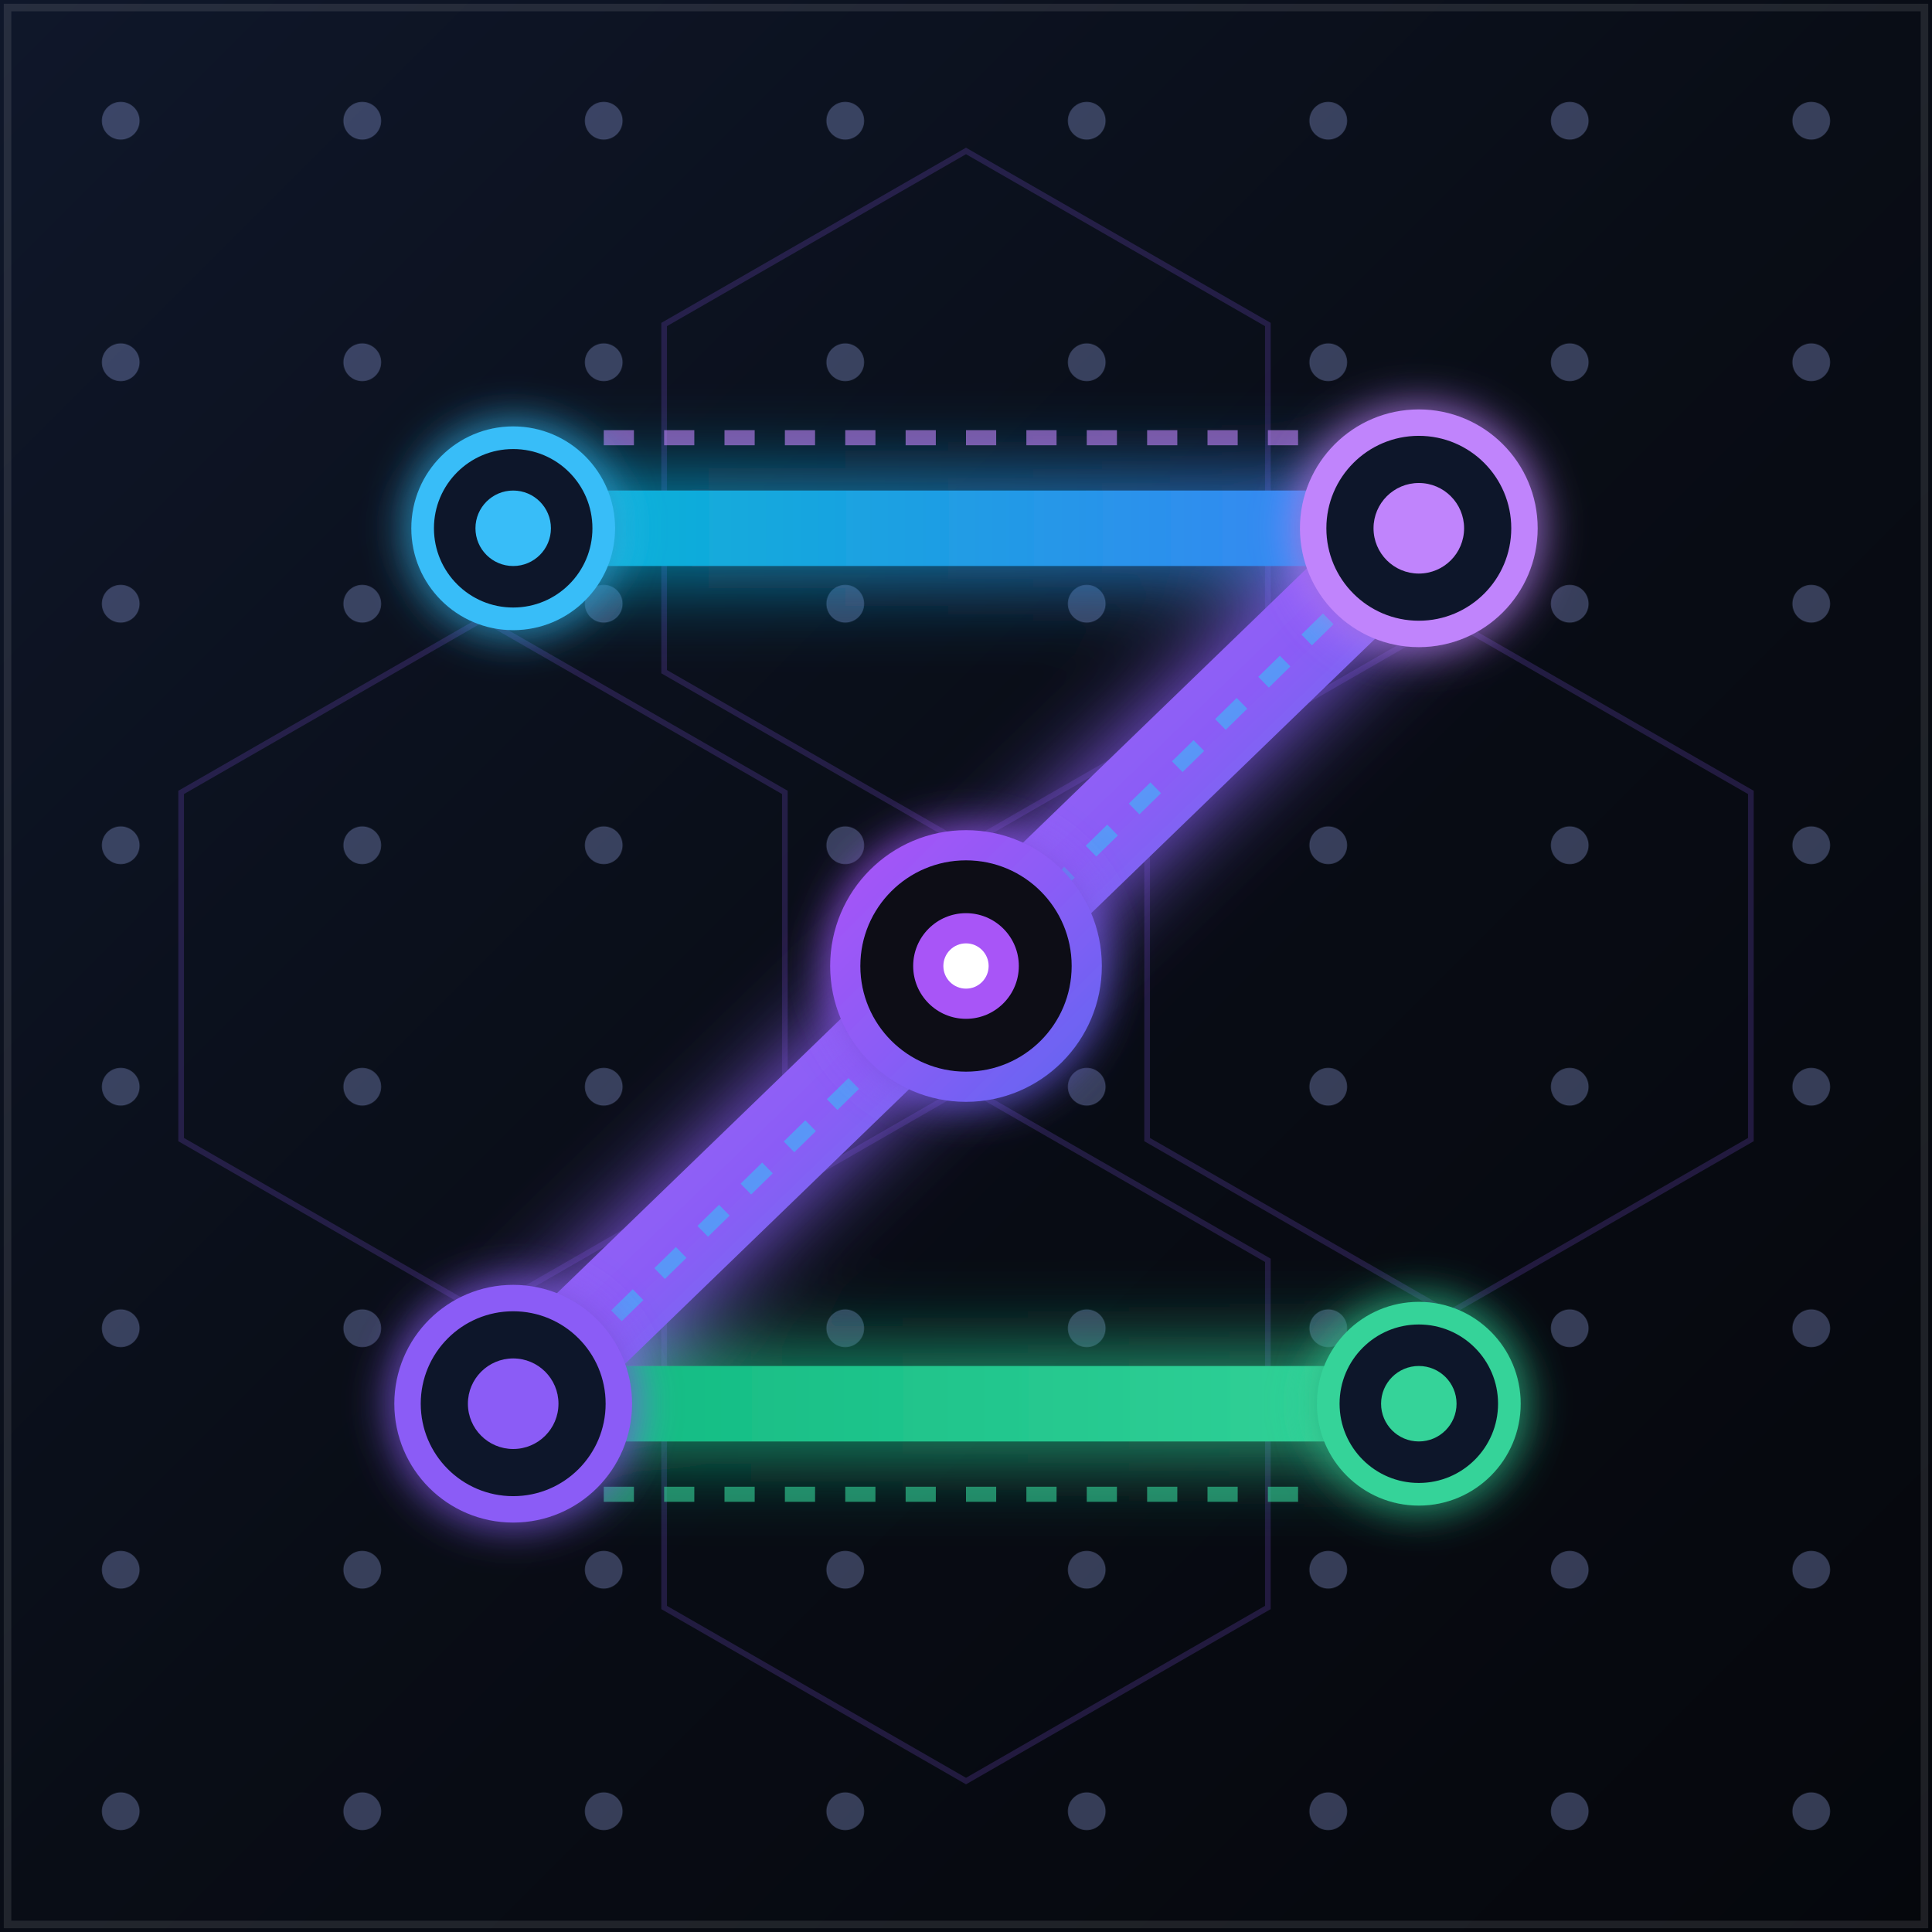
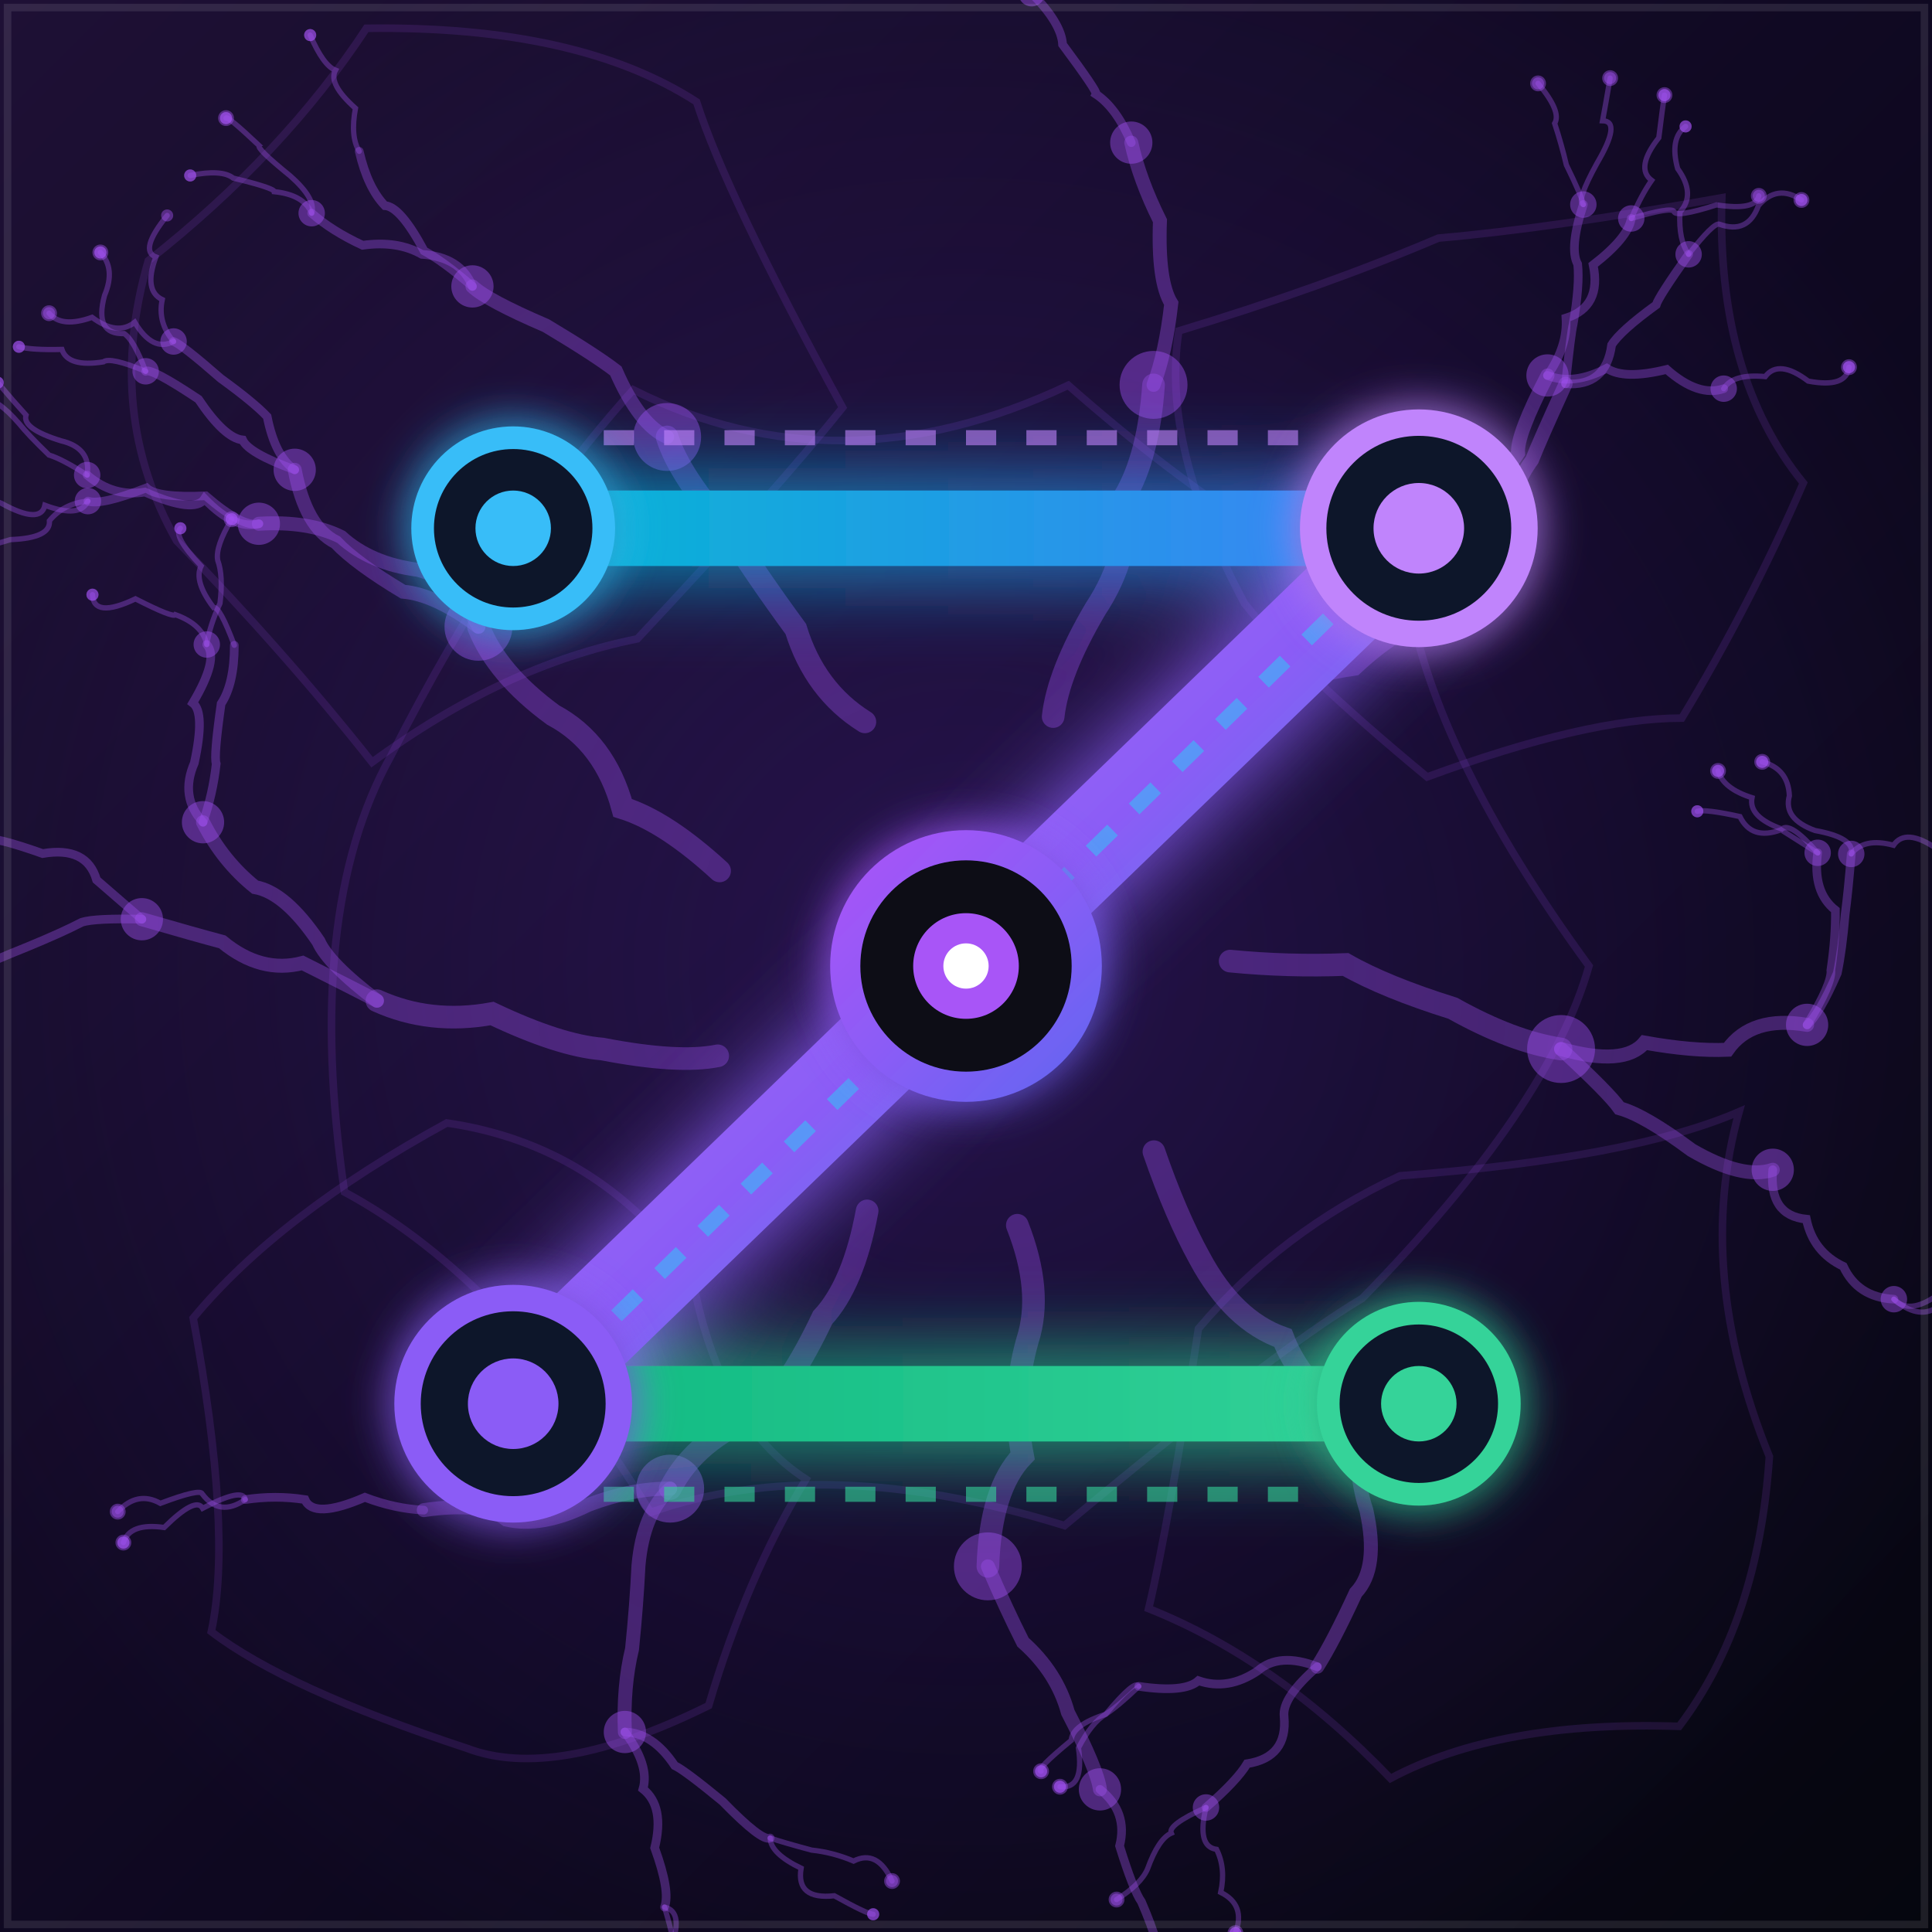
<svg xmlns="http://www.w3.org/2000/svg" viewBox="0 0 512 512" width="100%" height="100%">
  <defs>
    <linearGradient id="bg-grad" x1="0%" y1="0%" x2="100%" y2="100%">
-       <stop offset="0%" stop-color="#0f172a" />
-       <stop offset="50%" stop-color="#090d16" />
-       <stop offset="100%" stop-color="#05070c" />
+       <stop offset="0%" stop-color="#1e1035" />
+       <stop offset="55%" stop-color="#0e0820" />
+       <stop offset="100%" stop-color="#05060e" />
    </linearGradient>
    <linearGradient id="primary-grad" x1="0%" y1="0%" x2="100%" y2="100%">
      <stop offset="0%" stop-color="#a855f7" />
      <stop offset="50%" stop-color="#8b5cf6" />
      <stop offset="100%" stop-color="#6366f1" />
    </linearGradient>
    <linearGradient id="accent-cyan" gradientUnits="userSpaceOnUse" x1="136" y1="140" x2="376" y2="140">
      <stop offset="0%" stop-color="#06b6d4" />
      <stop offset="100%" stop-color="#3b82f6" />
    </linearGradient>
    <linearGradient id="accent-emerald" gradientUnits="userSpaceOnUse" x1="136" y1="372" x2="376" y2="372">
      <stop offset="0%" stop-color="#10b981" />
      <stop offset="100%" stop-color="#34d399" />
    </linearGradient>
    <linearGradient id="z-stroke" x1="0%" y1="0%" x2="100%" y2="100%">
      <stop offset="0%" stop-color="#c084fc" />
      <stop offset="50%" stop-color="#8b5cf6" />
      <stop offset="100%" stop-color="#06b6d4" />
    </linearGradient>
    <filter id="glow" x="-20%" y="-20%" width="140%" height="140%">
      <feGaussianBlur stdDeviation="12" result="blur" />
      <feComposite in="SourceGraphic" in2="blur" operator="over" />
    </filter>
    <filter id="subtle-glow" x="-20%" y="-20%" width="140%" height="140%">
      <feGaussianBlur stdDeviation="6" result="blur" />
      <feComposite in="SourceGraphic" in2="blur" operator="over" />
    </filter>
-     <pattern id="node-field" width="64" height="64" patternUnits="userSpaceOnUse">
-       <circle cx="32" cy="32" r="5" fill="#a5b4fc" fill-opacity="0.30" />
-     </pattern>
+     <radialGradient id="bloom" cx="50%" cy="50%" r="58%">
+       <stop offset="0%" stop-color="#7c3aed" stop-opacity="0.20" />
+       <stop offset="100%" stop-color="#7c3aed" stop-opacity="0" />
+     </radialGradient>
  </defs>
  <rect width="512" height="512" fill="url(#bg-grad)" />
-   <rect width="512" height="512" fill="url(#node-field)" />
-   <g opacity="0.20" stroke="#8b5cf6" stroke-width="1.5" fill="none">
-     <polygon points="256,40 336,86 336,178 256,224 176,178 176,86" />
-     <polygon points="256,288 336,334 336,426 256,472 176,426 176,334" />
-     <polygon points="128,164 208,210 208,302 128,348 48,302 48,210" />
-     <polygon points="384,164 464,210 464,302 384,348 304,302 304,210" />
-   </g>
+   <g fill="none" stroke="#a855f7" stroke-opacity="0.34" stroke-linecap="round">
+     <path d="M 326.0 254.7 Q 341.4 256.2 356.6 255.6 Q 367.1 261.6 385.0 267.2 Q 400.9 276.1 413.7 278.0" stroke-width="6.0" />
+     <path d="M 413.7 278.0 Q 430.5 282.7 435.8 276.3 Q 448.6 278.6 457.8 278.2 Q 464.2 269.1 478.9 271.6" stroke-width="3.7" />
+     <path d="M 478.9 271.6 Q 482.1 268.9 486.9 257.9 Q 488.2 251.7 489.0 242.2 Q 489.8 236.2 490.6 226.3" stroke-width="2.3" />
+     <path d="M 490.6 226.3 Q 494.0 221.9 501.8 224.0 Q 505.0 219.3 513.2 224.9 Q 522.0 225.2 524.3 227.8" stroke-width="1.4" />
+     <path d="M 490.6 226.3 Q 491.6 222.0 481.0 220.1 Q 472.5 217.0 474.2 210.9 Q 473.9 203.7 467.0 201.9" stroke-width="1.4" />
+     <path d="M 478.9 271.6 Q 485.6 260.5 485.2 257.1 Q 486.5 248.5 486.4 241.2 Q 480.3 236.4 481.7 226.0" stroke-width="2.3" />
+     <path d="M 481.7 226.0 Q 482.5 226.6 472.0 219.9 Q 464.2 222.8 461.1 216.4 Q 452.0 214.4 449.8 215.0" stroke-width="1.4" />
+     <path d="M 481.7 226.0 Q 474.5 217.7 472.2 219.7 Q 463.3 216.5 464.3 211.4 Q 456.7 209.0 455.3 204.3" stroke-width="1.4" />
+     <path d="M 413.7 278.0 Q 426.4 289.7 429.2 293.7 Q 435.8 295.5 448.3 304.8 Q 461.9 312.7 469.8 310.0" stroke-width="3.7" />
+     <path d="M 469.8 310.0 Q 468.7 322.1 478.7 323.1 Q 480.5 331.8 488.5 335.6 Q 492.3 343.8 501.9 344.3" stroke-width="2.3" />
+     <path d="M 501.9 344.3 Q 508.2 349.7 513.1 346.6 Q 520.1 343.1 524.4 344.9 Q 534.7 339.2 535.0 340.6" stroke-width="1.4" />
+     <path d="M 501.9 344.3 Q 505.9 348.5 513.3 343.3 Q 524.8 345.0 524.7 343.0 Q 532.4 342.1 535.5 339.2" stroke-width="1.4" />
+     <path d="M 305.8 305.2 Q 311.6 322.0 317.9 333.4 Q 326.8 350.0 340.0 354.6 Q 344.7 367.0 359.6 378.2" stroke-width="6.0" />
+     <path d="M 359.6 378.2 Q 359.1 391.4 362.1 400.2 Q 365.5 415.6 359.3 422.1 Q 353.2 435.3 349.1 441.7" stroke-width="3.7" />
+     <path d="M 349.1 441.7 Q 339.7 449.9 340.3 454.9 Q 341.3 465.7 330.5 467.4 Q 327.8 471.9 319.6 479.0" stroke-width="2.3" />
+     <path d="M 319.6 479.0 Q 309.4 483.6 310.4 485.8 Q 307.0 487.3 304.1 495.3 Q 302.4 499.3 295.9 503.4" stroke-width="1.4" />
+     <path d="M 319.6 479.0 Q 317.1 489.4 322.4 490.1 Q 324.9 495.1 323.5 501.5 Q 330.2 504.8 327.4 512.3" stroke-width="1.4" />
+     <path d="M 349.1 441.7 Q 339.0 437.8 333.3 442.8 Q 325.4 448.1 317.6 445.4 Q 313.9 448.7 301.8 446.9" stroke-width="2.3" />
+     <path d="M 301.8 446.9 Q 296.4 452.1 293.0 454.3 Q 289.3 456.5 285.8 463.2 Q 287.4 474.2 280.9 473.5" stroke-width="1.4" />
+     <path d="M 301.8 446.9 Q 300.9 444.8 293.0 454.3 Q 284.1 457.2 283.9 461.2 Q 274.2 469.2 275.9 469.4" stroke-width="1.4" />
+     <path d="M 269.6 324.7 Q 276.5 342.2 272.3 355.2 Q 268.0 370.2 271.0 385.8 Q 262.5 394.6 261.8 415.1" stroke-width="6.0" />
+     <path d="M 261.8 415.1 Q 266.7 426.5 271.1 435.2 Q 280.1 443.2 283.0 453.8 Q 290.8 468.9 291.5 474.2" stroke-width="3.7" />
+     <path d="M 291.5 474.2 Q 299.0 480.2 296.7 489.2 Q 300.4 501.1 302.5 504.0 Q 308.1 517.0 306.6 519.3" stroke-width="2.3" />
+     <path d="M 306.6 519.3 Q 312.4 520.7 312.9 528.9 Q 319.5 540.1 316.5 539.8 Q 323.3 545.9 318.7 551.0" stroke-width="1.4" />
+     <path d="M 306.6 519.3 Q 314.3 522.9 315.4 526.7 Q 314.3 533.9 324.5 533.6 Q 323.7 540.8 333.4 540.9" stroke-width="1.4" />
+     <path d="M 229.8 320.9 Q 226.2 340.4 218.0 349.2 Q 209.4 367.4 201.1 374.8 Q 184.4 381.3 177.6 394.5" stroke-width="6.0" />
+     <path d="M 177.6 394.5 Q 167.5 394.4 155.9 398.8 Q 143.6 404.9 134.2 402.7 Q 128.0 397.9 112.3 400.2" stroke-width="3.7" />
+     <path d="M 112.3 400.2 Q 104.5 399.8 96.7 396.8 Q 83.1 402.7 80.8 397.4 Q 73.1 396.2 65.0 397.4" stroke-width="2.3" />
+     <path d="M 65.0 397.4 Q 58.2 402.1 53.6 395.9 Q 53.1 394.4 42.5 398.4 Q 36.5 395.0 31.2 400.6" stroke-width="1.4" />
+     <path d="M 65.0 397.4 Q 64.4 394.1 53.7 399.7 Q 51.9 396.5 43.5 404.8 Q 34.4 403.5 32.7 408.8" stroke-width="1.4" />
+     <path d="M 177.6 394.5 Q 170.4 401.1 169.2 414.9 Q 168.7 425.2 167.5 437.0 Q 165.1 446.9 165.6 459.0" stroke-width="3.7" />
+     <path d="M 165.6 459.0 Q 172.2 467.9 170.4 474.1 Q 176.2 478.7 173.5 489.7 Q 177.7 501.3 176.1 505.4" stroke-width="2.3" />
+     <path d="M 176.1 505.4 Q 181.5 506.7 177.5 516.8 Q 176.5 524.8 181.6 527.5 Q 178.4 528.3 181.0 538.9" stroke-width="1.4" />
+     <path d="M 176.1 505.4 Q 179.3 516.0 178.1 516.7 Q 186.9 516.8 184.4 526.2 Q 188.7 533.2 192.9 533.9" stroke-width="1.4" />
+     <path d="M 165.6 459.0 Q 173.0 459.2 178.8 467.9 Q 181.4 469.1 191.5 477.4 Q 201.9 488.1 204.1 487.1" stroke-width="2.3" />
+     <path d="M 204.1 487.1 Q 207.6 488.3 215.1 490.3 Q 220.8 490.9 226.2 493.2 Q 232.5 490.0 236.4 498.5" stroke-width="1.4" />
+     <path d="M 204.1 487.1 Q 204.2 491.2 212.3 495.1 Q 210.9 503.5 221.1 502.4 Q 229.9 507.3 231.4 507.3" stroke-width="1.4" />
+     <path d="M 190.2 279.8 Q 179.8 281.9 159.6 278.0 Q 148.3 277.1 130.4 268.6 Q 114.0 271.6 99.9 265.2" stroke-width="6.0" />
+     <path d="M 99.9 265.2 Q 87.0 255.4 84.4 249.5 Q 75.6 236.5 67.6 235.1 Q 59.0 228.2 53.8 217.9" stroke-width="3.7" />
+     <path d="M 53.8 217.9 Q 56.4 210.5 57.3 202.4 Q 56.6 200.5 58.6 186.5 Q 62.1 181.2 62.1 171.0" stroke-width="2.3" />
+     <path d="M 62.1 171.0 Q 58.2 160.6 56.6 161.0 Q 51.3 154.0 53.3 150.0 Q 45.7 142.0 47.8 140.0" stroke-width="1.4" />
+     <path d="M 53.8 217.9 Q 47.6 211.2 51.5 202.2 Q 54.4 188.8 51.1 186.3 Q 58.1 174.5 54.8 170.8" stroke-width="2.3" />
+     <path d="M 54.8 170.8 Q 55.6 165.7 58.3 159.9 Q 59.2 152.6 57.7 148.5 Q 57.0 144.9 61.4 137.6" stroke-width="1.4" />
+     <path d="M 54.8 170.8 Q 53.7 165.5 46.5 162.9 Q 45.9 163.8 35.9 158.7 Q 24.8 164.0 24.5 157.6" stroke-width="1.4" />
+     <path d="M 99.9 265.2 Q 95.3 262.8 80.2 255.2 Q 69.2 258.1 58.9 249.6 Q 52.1 247.8 37.6 243.6" stroke-width="3.7" />
+     <path d="M 37.6 243.6 Q 25.2 243.3 21.7 244.4 Q 16.5 247.1 7.3 250.9 Q -2.9 255.0 -7.4 257.2" stroke-width="2.3" />
+     <path d="M -7.4 257.2 Q -16.2 252.1 -18.8 256.4 Q -19.2 257.3 -29.1 251.4 Q -32.2 246.3 -38.2 244.5" stroke-width="1.4" />
+     <path d="M 37.6 243.6 Q 37.4 243.4 25.6 233.2 Q 23.0 224.2 11.3 226.2 Q -1.7 221.6 -4.1 222.4" stroke-width="2.3" />
+     <path d="M -4.1 222.4 Q -7.3 225.2 -14.7 226.8 Q -17.2 229.3 -23.0 234.7 Q -25.8 236.4 -28.1 244.9" stroke-width="1.4" />
+     <path d="M -4.1 222.4 Q -4.9 223.1 -12.1 230.6 Q -17.9 230.7 -21.9 236.5 Q -23.4 237.4 -32.3 241.4" stroke-width="1.4" />
+     <path d="M 190.7 230.8 Q 176.3 217.6 165.0 214.1 Q 160.3 196.8 146.6 189.5 Q 131.7 178.6 126.8 166.1" stroke-width="6.0" />
+     <path d="M 126.8 166.1 Q 120.7 153.5 110.7 151.0 Q 98.2 149.4 90.4 142.3 Q 81.8 138.0 68.6 138.8" stroke-width="3.7" />
+     <path d="M 68.6 138.8 Q 62.2 140.5 54.2 132.2 Q 51.6 136.2 38.4 130.4 Q 30.0 131.8 23.1 125.9" stroke-width="2.3" />
+     <path d="M 23.1 125.9 Q 16.4 121.6 13.0 120.6 Q 7.4 115.2 5.1 112.3 Q -0.9 105.4 -4.3 105.8" stroke-width="1.4" />
+     <path d="M 23.1 125.9 Q 24.2 118.7 16.1 116.8 Q 5.8 113.6 6.9 110.0 Q 3.7 106.5 -0.6 101.4" stroke-width="1.4" />
+     <path d="M 68.6 138.8 Q 64.4 139.9 54.5 131.4 Q 41.7 132.0 38.8 129.3 Q 26.7 134.0 23.3 132.8" stroke-width="2.3" />
+     <path d="M 23.3 132.8 Q 16.9 133.4 13.1 138.0 Q 13.5 142.6 2.8 143.0 Q -2.9 144.8 -8.4 145.6" stroke-width="1.4" />
+     <path d="M 23.3 132.8 Q 21.2 137.4 11.9 133.9 Q 10.8 139.1 0.4 133.4 Q -3.3 131.8 -10.4 129.6" stroke-width="1.4" />
+     <path d="M 126.8 166.1 Q 115.3 157.5 106.8 156.8 Q 94.3 149.3 89.0 143.7 Q 81.0 139.7 78.1 124.5" stroke-width="3.7" />
+     <path d="M 78.1 124.5 Q 65.9 120.1 64.3 116.6 Q 59.5 116.1 52.6 105.8 Q 40.0 97.4 38.6 98.4" stroke-width="2.3" />
+     <path d="M 38.6 98.4 Q 29.2 94.5 27.4 95.9 Q 18.0 97.4 16.4 92.6 Q 8.5 92.8 5.0 91.9" stroke-width="1.4" />
+     <path d="M 38.6 98.4 Q 35.5 90.1 32.9 88.4 Q 24.9 88.7 27.7 78.3 Q 30.7 71.2 26.6 66.9" stroke-width="1.4" />
+     <path d="M 78.1 124.5 Q 72.9 121.0 70.8 110.4 Q 67.2 106.6 58.5 100.3 Q 48.2 91.3 46.0 90.5" stroke-width="2.3" />
+     <path d="M 46.0 90.5 Q 41.7 85.4 43.0 79.4 Q 38.0 77.0 41.3 68.1 Q 36.8 66.4 44.3 57.1" stroke-width="1.4" />
+     <path d="M 46.0 90.5 Q 40.5 93.4 35.7 85.4 Q 31.1 89.1 24.4 84.1 Q 16.3 87.0 13.0 83.0" stroke-width="1.4" />
+     <path d="M 229.2 191.3 Q 215.9 183.0 210.9 166.7 Q 200.0 151.8 193.6 141.4 Q 180.1 126.3 176.8 115.8" stroke-width="6.0" />
+     <path d="M 176.8 115.8 Q 169.5 112.7 163.2 98.3 Q 157.9 94.2 144.7 86.3 Q 129.1 79.6 125.2 75.9" stroke-width="3.7" />
+     <path d="M 125.2 75.9 Q 122.1 68.1 111.8 67.4 Q 105.3 63.7 96.1 65.0 Q 87.9 61.2 82.6 56.5" stroke-width="2.3" />
+     <path d="M 82.6 56.5 Q 80.5 51.6 72.7 50.8 Q 72.6 49.8 61.8 47.2 Q 58.8 44.8 50.4 46.5" stroke-width="1.4" />
+     <path d="M 82.6 56.5 Q 83.8 52.7 76.9 46.6 Q 67.9 39.3 68.7 38.6 Q 60.1 30.5 59.9 31.3" stroke-width="1.4" />
+     <path d="M 125.2 75.9 Q 117.4 69.2 112.4 66.5 Q 106.1 54.7 102.0 54.5 Q 97.4 49.7 95.2 40.1" stroke-width="2.3" />
+     <path d="M 95.2 40.1 Q 92.8 36.2 94.2 28.7 Q 86.9 22.2 88.9 18.6 Q 85.7 17.4 82.2 9.3" stroke-width="1.4" />
+     <path d="M 279.1 189.9 Q 280.4 178.2 290.3 161.4 Q 300.0 146.7 298.0 131.7 Q 304.4 120.9 305.7 102.0" stroke-width="6.0" />
+     <path d="M 305.7 102.0 Q 308.9 93.6 310.4 80.4 Q 306.8 74.6 307.4 58.5 Q 302.0 47.7 299.8 37.8" stroke-width="3.7" />
+     <path d="M 299.8 37.8 Q 295.9 28.6 290.5 25.0 Q 290.9 24.3 281.6 11.8 Q 281.3 6.2 273.4 -1.8" stroke-width="2.3" />
+     <path d="M 273.4 -1.8 Q 274.3 -10.4 267.2 -11.5 Q 263.8 -20.6 259.1 -19.6 Q 249.7 -27.7 251.6 -28.2" stroke-width="1.4" />
+     <path d="M 306.0 207.0 Q 319.5 201.6 330.8 188.9 Q 338.9 178.9 358.6 176.1 Q 371.5 164.0 385.1 160.6" stroke-width="6.0" />
+     <path d="M 385.1 160.6 Q 388.4 152.6 395.7 141.2 Q 393.4 132.7 402.3 120.1 Q 401.9 115.3 410.1 99.5" stroke-width="3.7" />
+     <path d="M 410.1 99.5 Q 415.5 91.7 415.0 84.3 Q 424.5 81.3 422.2 70.2 Q 431.5 63.0 432.3 57.9" stroke-width="2.3" />
+     <path d="M 432.3 57.9 Q 442.8 54.8 443.6 56.0 Q 443.9 57.8 454.9 54.3 Q 465.3 55.9 466.1 51.9" stroke-width="1.4" />
+     <path d="M 432.3 57.9 Q 435.0 51.6 437.7 47.8 Q 433.3 44.5 439.6 36.5 Q 440.7 27.7 441.1 25.2" stroke-width="1.4" />
+     <path d="M 410.1 99.5 Q 417.0 102.2 425.8 97.6 Q 430.4 100.7 441.7 97.9 Q 450.1 105.3 456.8 103.0" stroke-width="2.3" />
+     <path d="M 456.8 103.0 Q 459.2 99.0 467.8 99.8 Q 471.4 95.1 479.2 101.0 Q 489.3 102.9 490.0 97.3" stroke-width="1.4" />
+     <path d="M 385.1 160.6 Q 396.3 157.0 397.1 142.1 Q 401.2 128.4 406.0 121.9 Q 408.0 116.8 414.9 101.7" stroke-width="3.7" />
+     <path d="M 414.9 101.7 Q 425.6 102.5 427.1 91.4 Q 429.4 87.7 438.9 80.8 Q 439.5 78.7 447.5 67.4" stroke-width="2.3" />
+     <path d="M 447.5 67.4 Q 454.1 59.0 455.6 59.4 Q 463.2 62.2 466.0 54.5 Q 471.0 48.7 477.4 53.0" stroke-width="1.4" />
+     <path d="M 447.5 67.4 Q 444.8 63.7 445.2 56.2 Q 449.5 51.5 444.6 44.7 Q 442.4 36.7 446.7 33.5" stroke-width="1.4" />
+     <path d="M 414.9 101.7 Q 416.3 88.3 416.9 85.9 Q 418.7 75.4 418.1 70.0 Q 415.8 65.8 419.6 54.2" stroke-width="2.3" />
+     <path d="M 419.6 54.2 Q 417.6 53.5 423.2 43.3 Q 429.8 32.1 424.7 32.0 Q 425.2 29.4 426.7 20.7" stroke-width="1.4" />
+     <path d="M 419.6 54.2 Q 419.3 52.3 415.1 43.7 Q 413.8 38.2 412.0 32.7 Q 413.9 29.6 407.6 22.1" stroke-width="1.4" />
+   </g>
+   <g fill="#a855f7" fill-opacity="0.42">
+     <circle cx="413.7" cy="278.0" r="9.0" />
+     <circle cx="478.9" cy="271.6" r="5.6" />
+     <circle cx="490.6" cy="226.3" r="3.5" />
+     <circle cx="467.0" cy="201.9" r="2.1" />
+     <circle cx="467.0" cy="201.9" r="1.6" />
+     <circle cx="467.0" cy="201.9" r="1.6" />
+     <circle cx="481.7" cy="226.0" r="3.5" />
+     <circle cx="449.8" cy="215.0" r="1.6" />
+     <circle cx="449.8" cy="215.0" r="1.6" />
+     <circle cx="455.3" cy="204.3" r="2.1" />
+     <circle cx="455.3" cy="204.3" r="1.6" />
+     <circle cx="455.3" cy="204.3" r="1.6" />
+     <circle cx="469.8" cy="310.0" r="5.6" />
+     <circle cx="501.9" cy="344.3" r="3.5" />
+     <circle cx="359.6" cy="378.2" r="9.0" />
+     <circle cx="319.6" cy="479.0" r="3.5" />
+     <circle cx="295.9" cy="503.4" r="2.1" />
+     <circle cx="295.9" cy="503.4" r="1.6" />
+     <circle cx="327.4" cy="512.3" r="2.1" />
+     <circle cx="327.4" cy="512.3" r="1.6" />
+     <circle cx="327.4" cy="512.3" r="1.6" />
+     <circle cx="280.9" cy="473.5" r="2.1" />
+     <circle cx="280.9" cy="473.5" r="1.6" />
+     <circle cx="280.9" cy="473.5" r="1.6" />
+     <circle cx="275.9" cy="469.4" r="2.1" />
+     <circle cx="275.9" cy="469.4" r="1.6" />
+     <circle cx="275.9" cy="469.4" r="1.6" />
+     <circle cx="261.8" cy="415.1" r="9.0" />
+     <circle cx="291.5" cy="474.2" r="5.6" />
+     <circle cx="306.6" cy="519.3" r="3.5" />
+     <circle cx="177.6" cy="394.5" r="9.0" />
+     <circle cx="31.2" cy="400.6" r="2.1" />
+     <circle cx="31.2" cy="400.6" r="1.6" />
+     <circle cx="32.7" cy="408.8" r="2.1" />
+     <circle cx="32.7" cy="408.8" r="1.6" />
+     <circle cx="32.7" cy="408.8" r="1.6" />
+     <circle cx="165.6" cy="459.0" r="5.6" />
+     <circle cx="236.4" cy="498.5" r="2.1" />
+     <circle cx="236.4" cy="498.5" r="1.6" />
+     <circle cx="231.4" cy="507.3" r="1.6" />
+     <circle cx="231.4" cy="507.3" r="1.6" />
+     <circle cx="53.8" cy="217.9" r="5.6" />
+     <circle cx="47.8" cy="140.0" r="1.6" />
+     <circle cx="47.8" cy="140.0" r="1.6" />
+     <circle cx="54.8" cy="170.8" r="3.5" />
+     <circle cx="61.4" cy="137.6" r="2.1" />
+     <circle cx="61.4" cy="137.6" r="1.6" />
+     <circle cx="61.4" cy="137.6" r="1.6" />
+     <circle cx="24.5" cy="157.6" r="1.6" />
+     <circle cx="24.5" cy="157.6" r="1.6" />
+     <circle cx="37.6" cy="243.6" r="5.6" />
+     <circle cx="-7.4" cy="257.2" r="3.5" />
+     <circle cx="-4.1" cy="222.4" r="3.5" />
+     <circle cx="126.8" cy="166.1" r="9.0" />
+     <circle cx="68.6" cy="138.8" r="5.6" />
+     <circle cx="23.1" cy="125.9" r="3.5" />
+     <circle cx="-4.3" cy="105.8" r="2.1" />
+     <circle cx="-4.3" cy="105.8" r="1.6" />
+     <circle cx="-0.6" cy="101.4" r="1.6" />
+     <circle cx="-0.6" cy="101.4" r="1.6" />
+     <circle cx="23.3" cy="132.8" r="3.5" />
+     <circle cx="-8.4" cy="145.6" r="2.1" />
+     <circle cx="-8.4" cy="145.6" r="1.6" />
+     <circle cx="78.1" cy="124.5" r="5.6" />
+     <circle cx="38.6" cy="98.4" r="3.5" />
+     <circle cx="5.0" cy="91.9" r="1.6" />
+     <circle cx="5.0" cy="91.9" r="1.6" />
+     <circle cx="26.6" cy="66.9" r="2.1" />
+     <circle cx="26.6" cy="66.9" r="1.6" />
+     <circle cx="26.6" cy="66.9" r="1.6" />
+     <circle cx="46.0" cy="90.5" r="3.5" />
+     <circle cx="44.3" cy="57.1" r="1.6" />
+     <circle cx="13.0" cy="83.0" r="2.1" />
+     <circle cx="13.0" cy="83.0" r="1.6" />
+     <circle cx="176.8" cy="115.8" r="9.0" />
+     <circle cx="125.2" cy="75.9" r="5.6" />
+     <circle cx="82.6" cy="56.5" r="3.5" />
+     <circle cx="50.4" cy="46.5" r="1.6" />
+     <circle cx="50.4" cy="46.5" r="1.6" />
+     <circle cx="59.9" cy="31.3" r="2.1" />
+     <circle cx="59.9" cy="31.3" r="1.6" />
+     <circle cx="59.9" cy="31.3" r="1.6" />
+     <circle cx="82.2" cy="9.3" r="1.6" />
+     <circle cx="82.2" cy="9.3" r="1.6" />
+     <circle cx="305.7" cy="102.0" r="9.0" />
+     <circle cx="299.8" cy="37.8" r="5.6" />
+     <circle cx="273.4" cy="-1.8" r="3.5" />
+     <circle cx="385.1" cy="160.6" r="9.0" />
+     <circle cx="410.1" cy="99.5" r="5.6" />
+     <circle cx="432.3" cy="57.9" r="3.5" />
+     <circle cx="466.1" cy="51.9" r="2.1" />
+     <circle cx="466.1" cy="51.9" r="1.6" />
+     <circle cx="441.1" cy="25.2" r="2.1" />
+     <circle cx="441.1" cy="25.2" r="1.6" />
+     <circle cx="441.1" cy="25.2" r="1.6" />
+     <circle cx="456.8" cy="103.0" r="3.5" />
+     <circle cx="490.0" cy="97.3" r="2.1" />
+     <circle cx="490.0" cy="97.3" r="1.6" />
+     <circle cx="490.0" cy="97.3" r="1.6" />
+     <circle cx="447.5" cy="67.4" r="3.5" />
+     <circle cx="477.4" cy="53.0" r="2.1" />
+     <circle cx="477.4" cy="53.0" r="1.6" />
+     <circle cx="477.4" cy="53.0" r="1.6" />
+     <circle cx="446.7" cy="33.5" r="1.6" />
+     <circle cx="446.7" cy="33.5" r="1.6" />
+     <circle cx="419.6" cy="54.2" r="3.5" />
+     <circle cx="426.7" cy="20.7" r="2.1" />
+     <circle cx="426.7" cy="20.7" r="1.6" />
+     <circle cx="407.6" cy="22.1" r="2.1" />
+     <circle cx="407.6" cy="22.1" r="1.6" />
+   </g>
+   <g fill="none" stroke="#a855f7" stroke-opacity="0.14" stroke-width="2">
+     <path d="M 223.3 108.0 Q 205.8 129.9 168.9 169.3 Q 133.4 176.4 98.6 202.0 Q 75.3 172.6 46.8 143.3 Q 27.6 109.4 39.3 69.1 Q 75.3 40.7 97.1 7.5 Q 153.2 6.7 184.6 27.0 Q 192.4 51.5 223.3 108.0 Z" />
+     <path d="M 477.9 128.0 Q 463.8 160.4 445.7 190.3 Q 420.5 190.3 378.2 205.9 Q 343.6 177.3 329.8 159.9 Q 307.6 118.3 312.4 87.7 Q 350.4 76.2 381.2 63.1 Q 411.8 60.4 456.3 52.4 Q 454.9 99.7 477.9 128.0 Z" />
+     <path d="M 213.6 392.0 Q 197.9 417.8 187.8 452.0 Q 147.0 472.2 123.7 463.3 Q 75.7 447.5 56.0 432.4 Q 61.7 405.9 51.2 349.3 Q 73.8 322.0 118.4 297.6 Q 158.4 303.4 183.3 337.7 Q 190.4 377.0 213.6 392.0 Z" />
+     <path d="M 468.9 386.0 Q 466.0 429.8 445.0 457.5 Q 397.4 455.9 368.5 471.3 Q 338.3 439.8 304.4 426.3 Q 309.7 404.1 317.6 352.1 Q 339.6 326.2 371.0 311.6 Q 432.6 306.9 460.9 294.6 Q 449.0 336.9 468.9 386.0 Z" />
+     <path d="M 421.1 256.0 Q 410.6 293.3 361.0 344.1 Q 337.6 358.0 282.1 404.3 Q 218.6 384.6 172.4 400.8 Q 134.7 339.3 91.3 315.9 Q 80.5 242.0 103.5 200.5 Q 133.8 141.0 167.8 103.3 Q 222.5 130.8 283.1 102.1 Q 338.3 150.6 373.1 157.7 Q 380.3 200.2 421.1 256.0 Z" />
+   </g>
+   <rect width="512" height="512" fill="url(#bloom)" />
  <rect width="508" height="508" x="2" y="2" fill="none" stroke="#ffffff" stroke-opacity="0.10" stroke-width="2" />
  <g filter="url(#glow)">
    <path d="M 136 140 L 376 140" stroke="url(#accent-cyan)" stroke-width="20" stroke-linecap="round" />
    <path d="M 376 140 L 136 372" stroke="url(#z-stroke)" stroke-width="26" stroke-linecap="round" />
    <path d="M 136 372 L 376 372" stroke="url(#accent-emerald)" stroke-width="20" stroke-linecap="round" />
  </g>
  <g opacity="0.6">
    <path d="M 160 116 L 352 116" stroke="#c084fc" stroke-width="4" stroke-dasharray="8 8" />
    <path d="M 352 164 L 160 352" stroke="#38bdf8" stroke-width="4" stroke-dasharray="8 8" />
    <path d="M 160 396 L 352 396" stroke="#34d399" stroke-width="4" stroke-dasharray="8 8" />
  </g>
  <g filter="url(#subtle-glow)">
    <circle cx="136" cy="140" r="24" fill="#0f172a" stroke="#38bdf8" stroke-width="6" />
    <circle cx="136" cy="140" r="10" fill="#38bdf8" />
    <circle cx="376" cy="140" r="28" fill="#0f172a" stroke="#c084fc" stroke-width="7" />
    <circle cx="376" cy="140" r="12" fill="#c084fc" />
    <circle cx="256" cy="256" r="32" fill="#090d16" stroke="url(#primary-grad)" stroke-width="8" />
    <circle cx="256" cy="256" r="14" fill="#a855f7" />
    <circle cx="136" cy="372" r="28" fill="#0f172a" stroke="#8b5cf6" stroke-width="7" />
    <circle cx="136" cy="372" r="12" fill="#8b5cf6" />
    <circle cx="376" cy="372" r="24" fill="#0f172a" stroke="#34d399" stroke-width="6" />
    <circle cx="376" cy="372" r="10" fill="#34d399" />
  </g>
  <circle cx="256" cy="256" r="6" fill="#ffffff" />
</svg>
